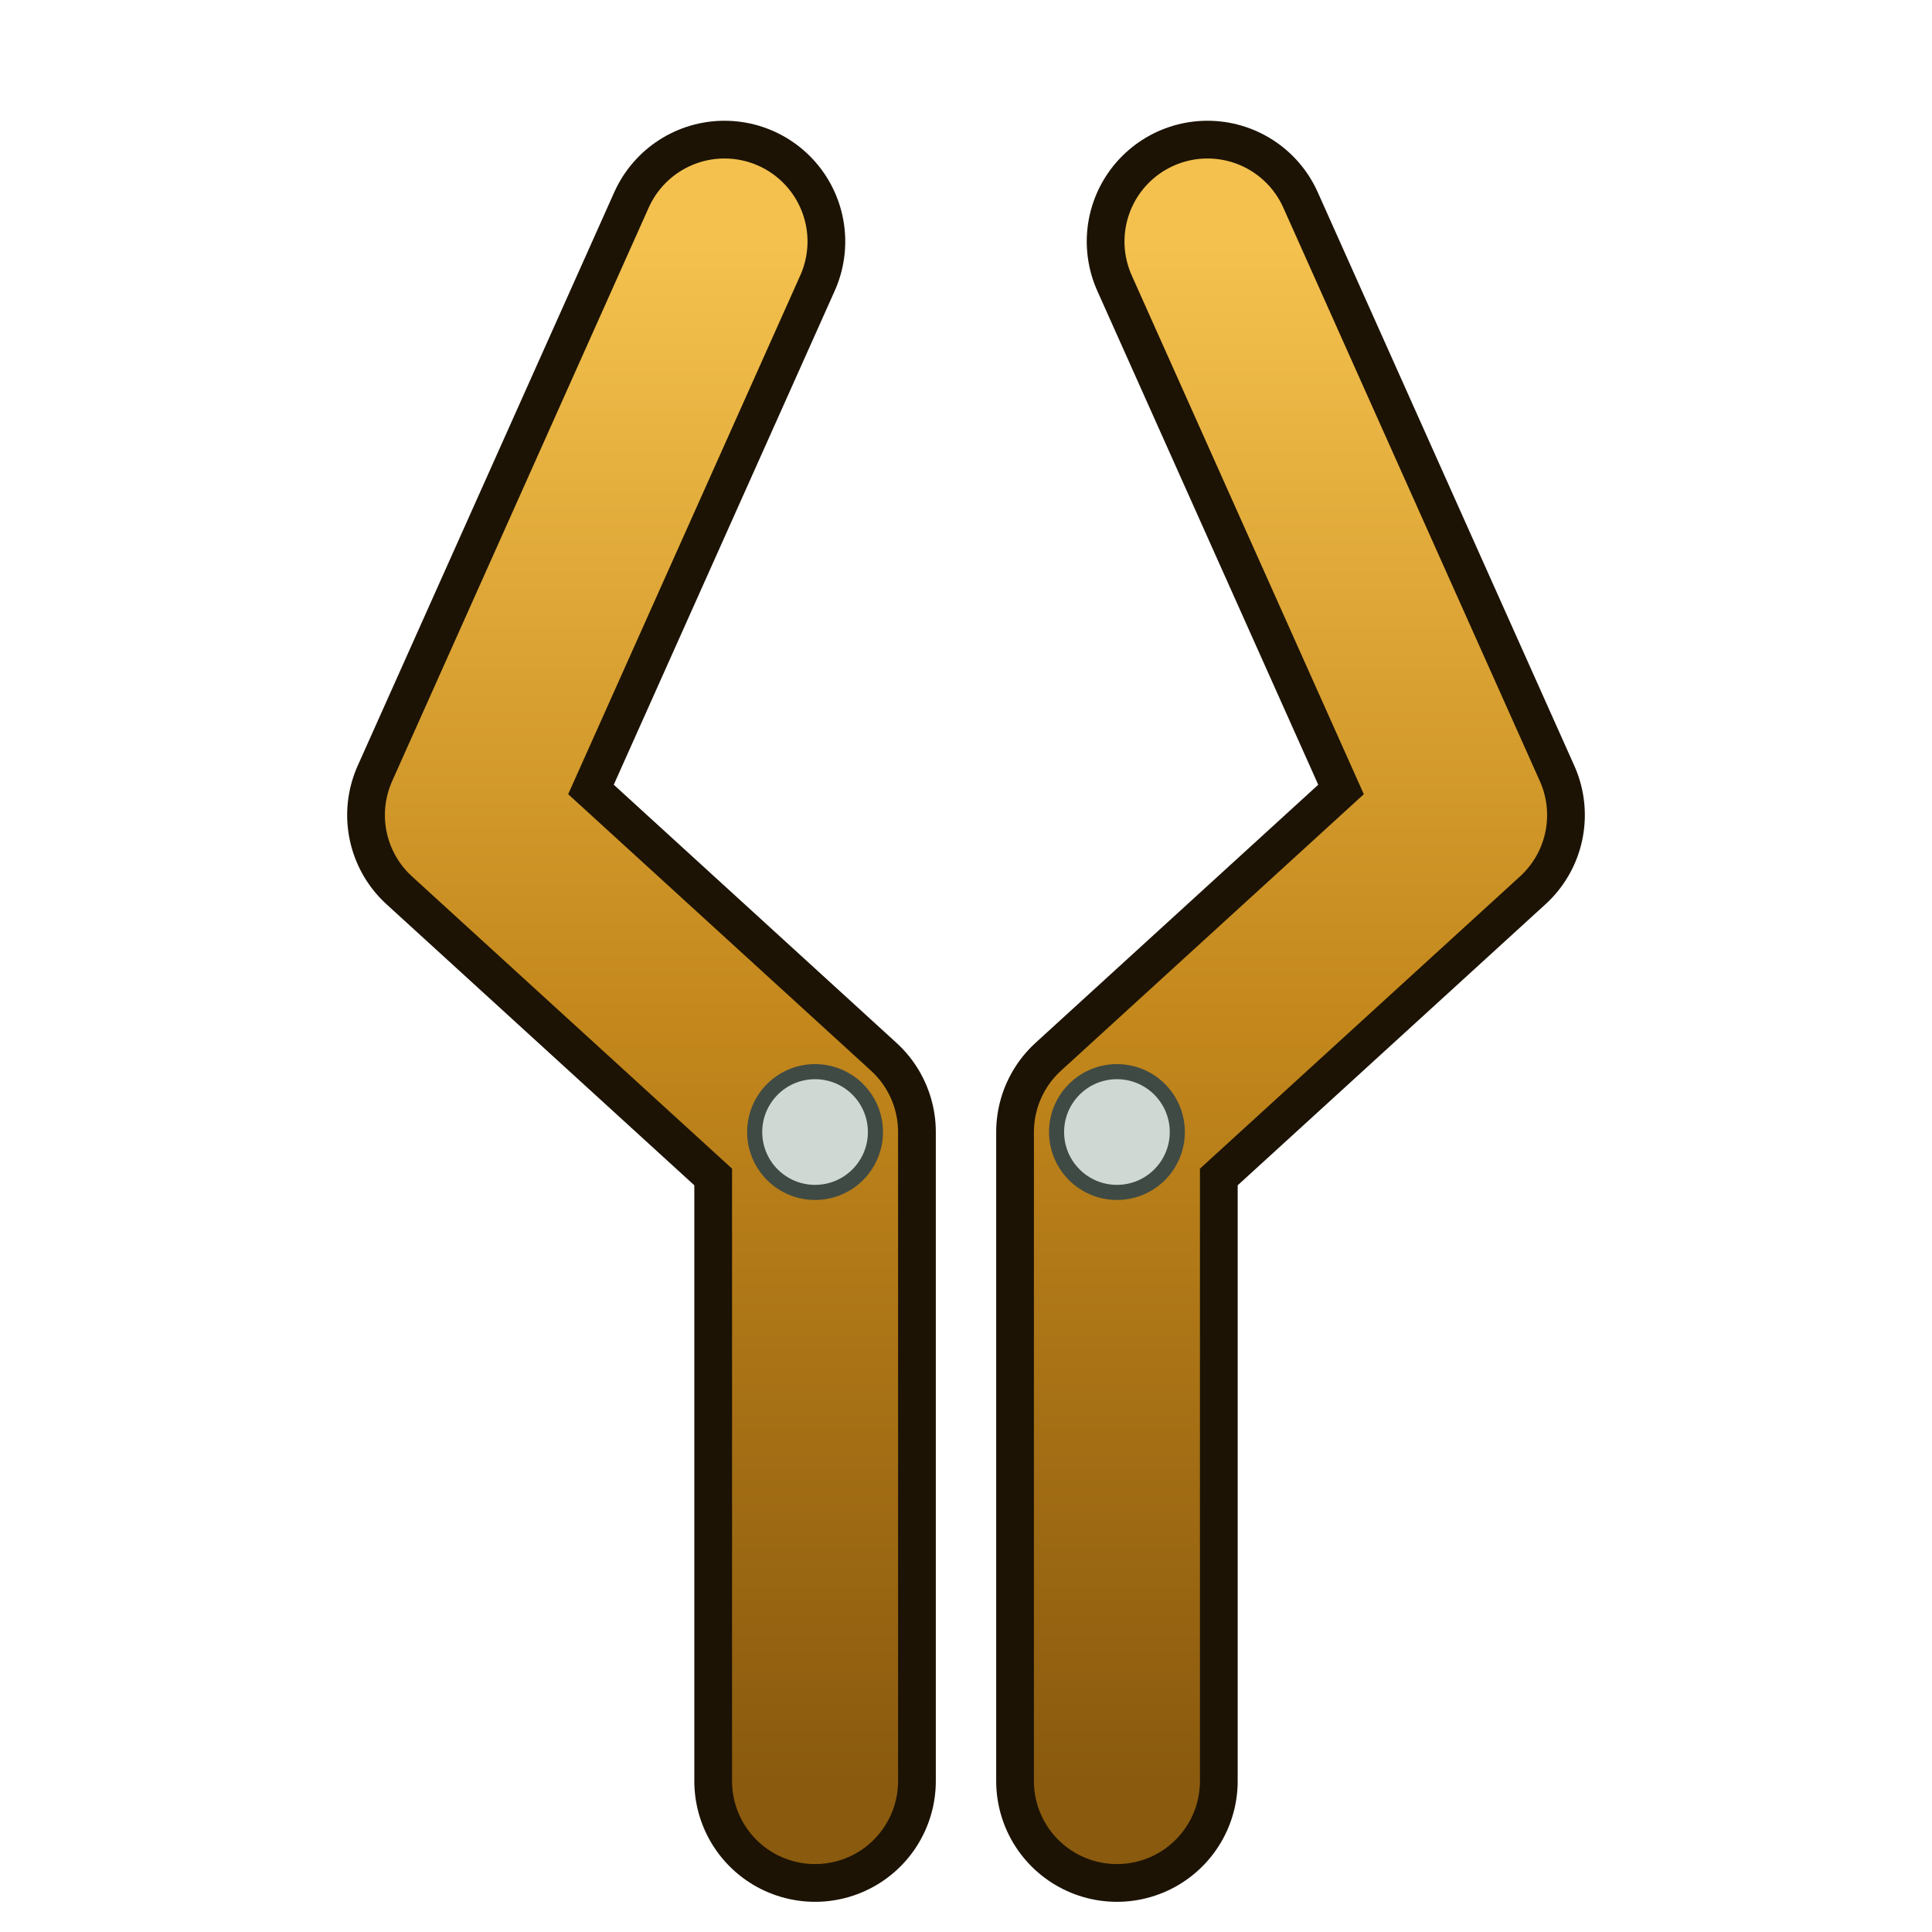
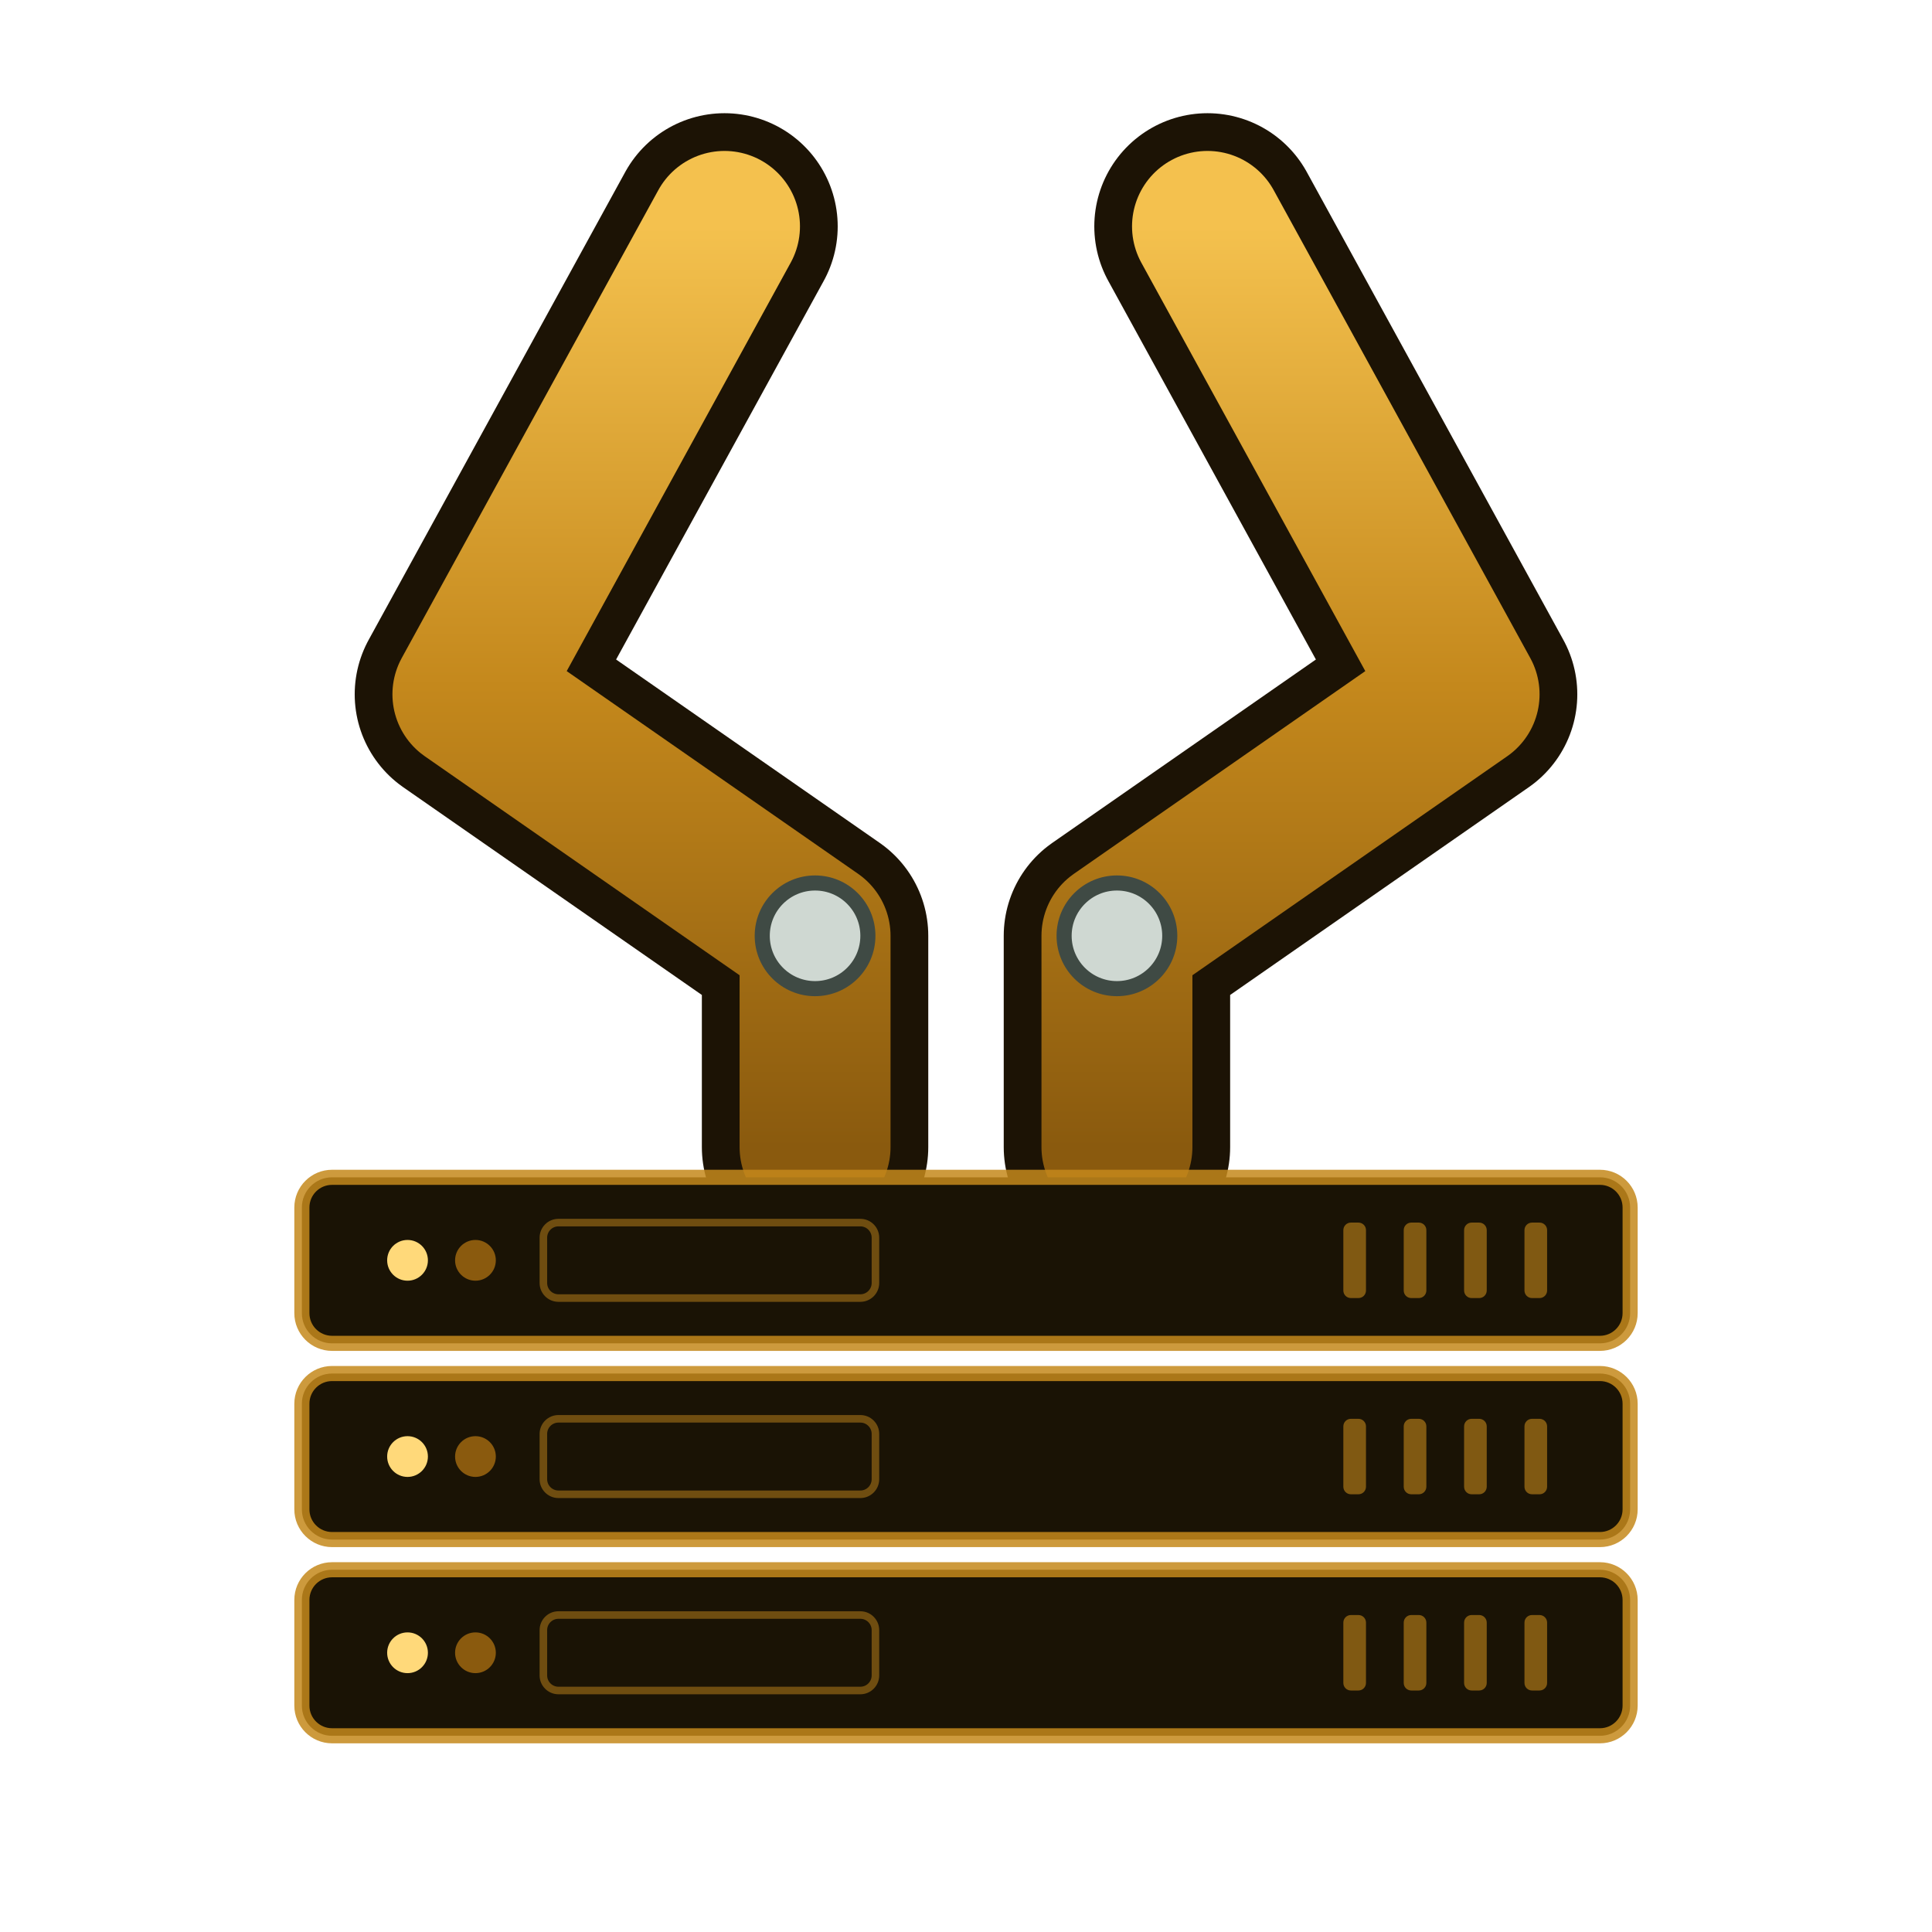
<svg xmlns="http://www.w3.org/2000/svg" viewBox="0 0 256 256" role="img" aria-labelledby="ttl dsc">
  <defs>
    <linearGradient id="g" x1="0" y1="0" x2="0" y2="1">
      <stop offset="0" stop-color="#f4c14e" />
      <stop offset=".5" stop-color="#c4881c" />
      <stop offset="1" stop-color="#8a5a0e" />
    </linearGradient>
  </defs>
  <g fill="none" stroke-linecap="round" stroke-linejoin="round">
-     <path d="M108 236 L108 150 L62 108 L96 32 M148 236 L148 150 L194 108 L160 32" stroke="#1c1305" stroke-width="32" />
-     <path d="M108 236 L108 150 L62 108 L96 32 M148 236 L148 150 L194 108 L160 32" stroke="url(#g)" stroke-width="22" />
+     <path d="M108 152 L108 124 L62 92 L96 30 M148 152 L148 124 L194 92 L160 30" stroke="#1c1305" stroke-width="30" />
+     <path d="M108 152 L108 124 L62 92 L96 30 M148 152 L148 124 L194 92 L160 30" stroke="url(#g)" stroke-width="20" />
  </g>
  <g stroke="#3f4a44" stroke-width="2">
-     <circle cx="108" cy="150" r="8" fill="#cfd8d2" />
-     <circle cx="148" cy="150" r="8" fill="#cfd8d2" />
+     <circle cx="108" cy="124" r="7" fill="#cfd8d2" />
+     <circle cx="148" cy="124" r="7" fill="#cfd8d2" />
+   </g>
+   <g>
+     <g transform="translate(0,156)">
+       <rect x="40" y="0" width="176" height="22" rx="4" fill="#1a1305" stroke="#c4881c" stroke-opacity=".85" stroke-width="2" />
+       <circle cx="54" cy="11" r="2.7" fill="#ffd97a" />
+       <circle cx="63" cy="11" r="2.7" fill="#8a5a0e" />
+       <rect x="72" y="6" width="44" height="10" rx="2" fill="none" stroke="#c4881c" stroke-opacity=".5" />
+       <g fill="#c4881c" fill-opacity=".6">
+         <rect x="178" y="6" width="3" height="10" rx="1" />
+         <rect x="186" y="6" width="3" height="10" rx="1" />
+         <rect x="194" y="6" width="3" height="10" rx="1" />
+         <rect x="202" y="6" width="3" height="10" rx="1" />
+       </g>
+     </g>
+     <g transform="translate(0,182)">
+       <rect x="40" y="0" width="176" height="22" rx="4" fill="#1a1305" stroke="#c4881c" stroke-opacity=".85" stroke-width="2" />
+       <circle cx="54" cy="11" r="2.7" fill="#ffd97a" />
+       <circle cx="63" cy="11" r="2.7" fill="#8a5a0e" />
+       <rect x="72" y="6" width="44" height="10" rx="2" fill="none" stroke="#c4881c" stroke-opacity=".5" />
+       <g fill="#c4881c" fill-opacity=".6">
+         <rect x="178" y="6" width="3" height="10" rx="1" />
+         <rect x="186" y="6" width="3" height="10" rx="1" />
+         <rect x="194" y="6" width="3" height="10" rx="1" />
+         <rect x="202" y="6" width="3" height="10" rx="1" />
+       </g>
+     </g>
+     <g transform="translate(0,208)">
+       <rect x="40" y="0" width="176" height="22" rx="4" fill="#1a1305" stroke="#c4881c" stroke-opacity=".85" stroke-width="2" />
+       <circle cx="54" cy="11" r="2.7" fill="#ffd97a" />
+       <circle cx="63" cy="11" r="2.7" fill="#8a5a0e" />
+       <rect x="72" y="6" width="44" height="10" rx="2" fill="none" stroke="#c4881c" stroke-opacity=".5" />
+       <g fill="#c4881c" fill-opacity=".6">
+         <rect x="178" y="6" width="3" height="10" rx="1" />
+         <rect x="186" y="6" width="3" height="10" rx="1" />
+         <rect x="194" y="6" width="3" height="10" rx="1" />
+         <rect x="202" y="6" width="3" height="10" rx="1" />
+       </g>
+     </g>
  </g>
</svg>
